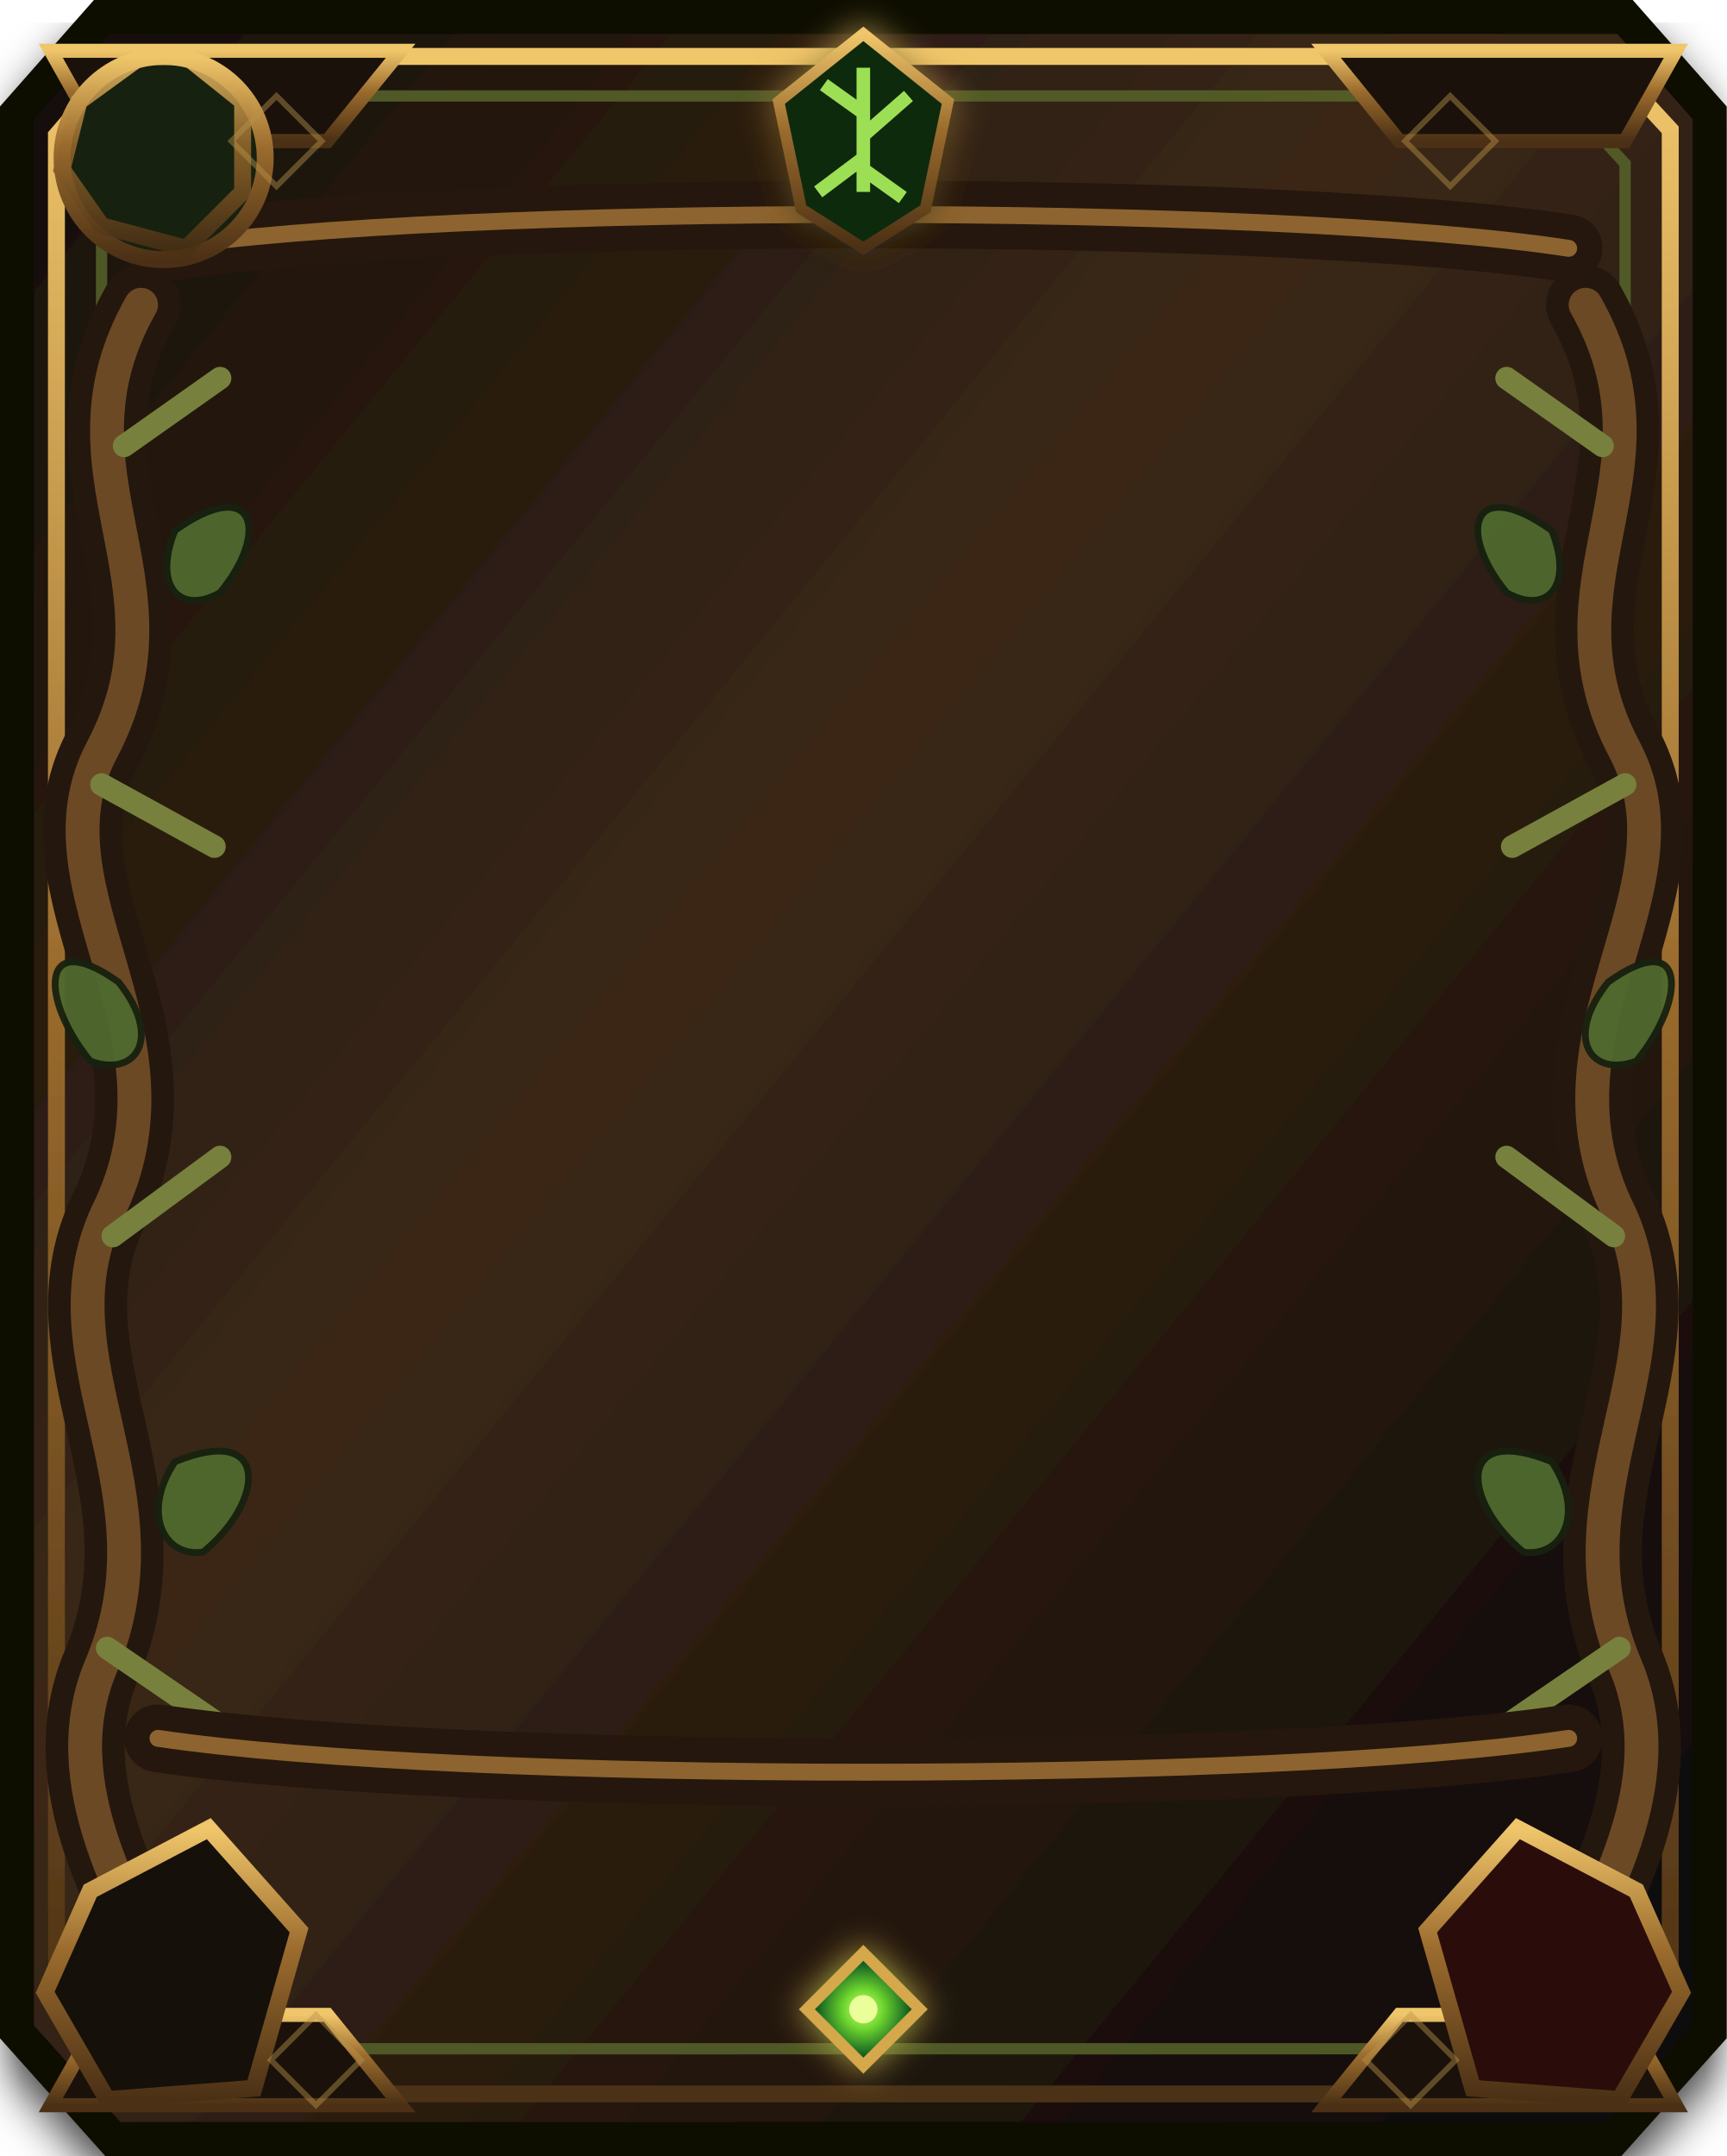
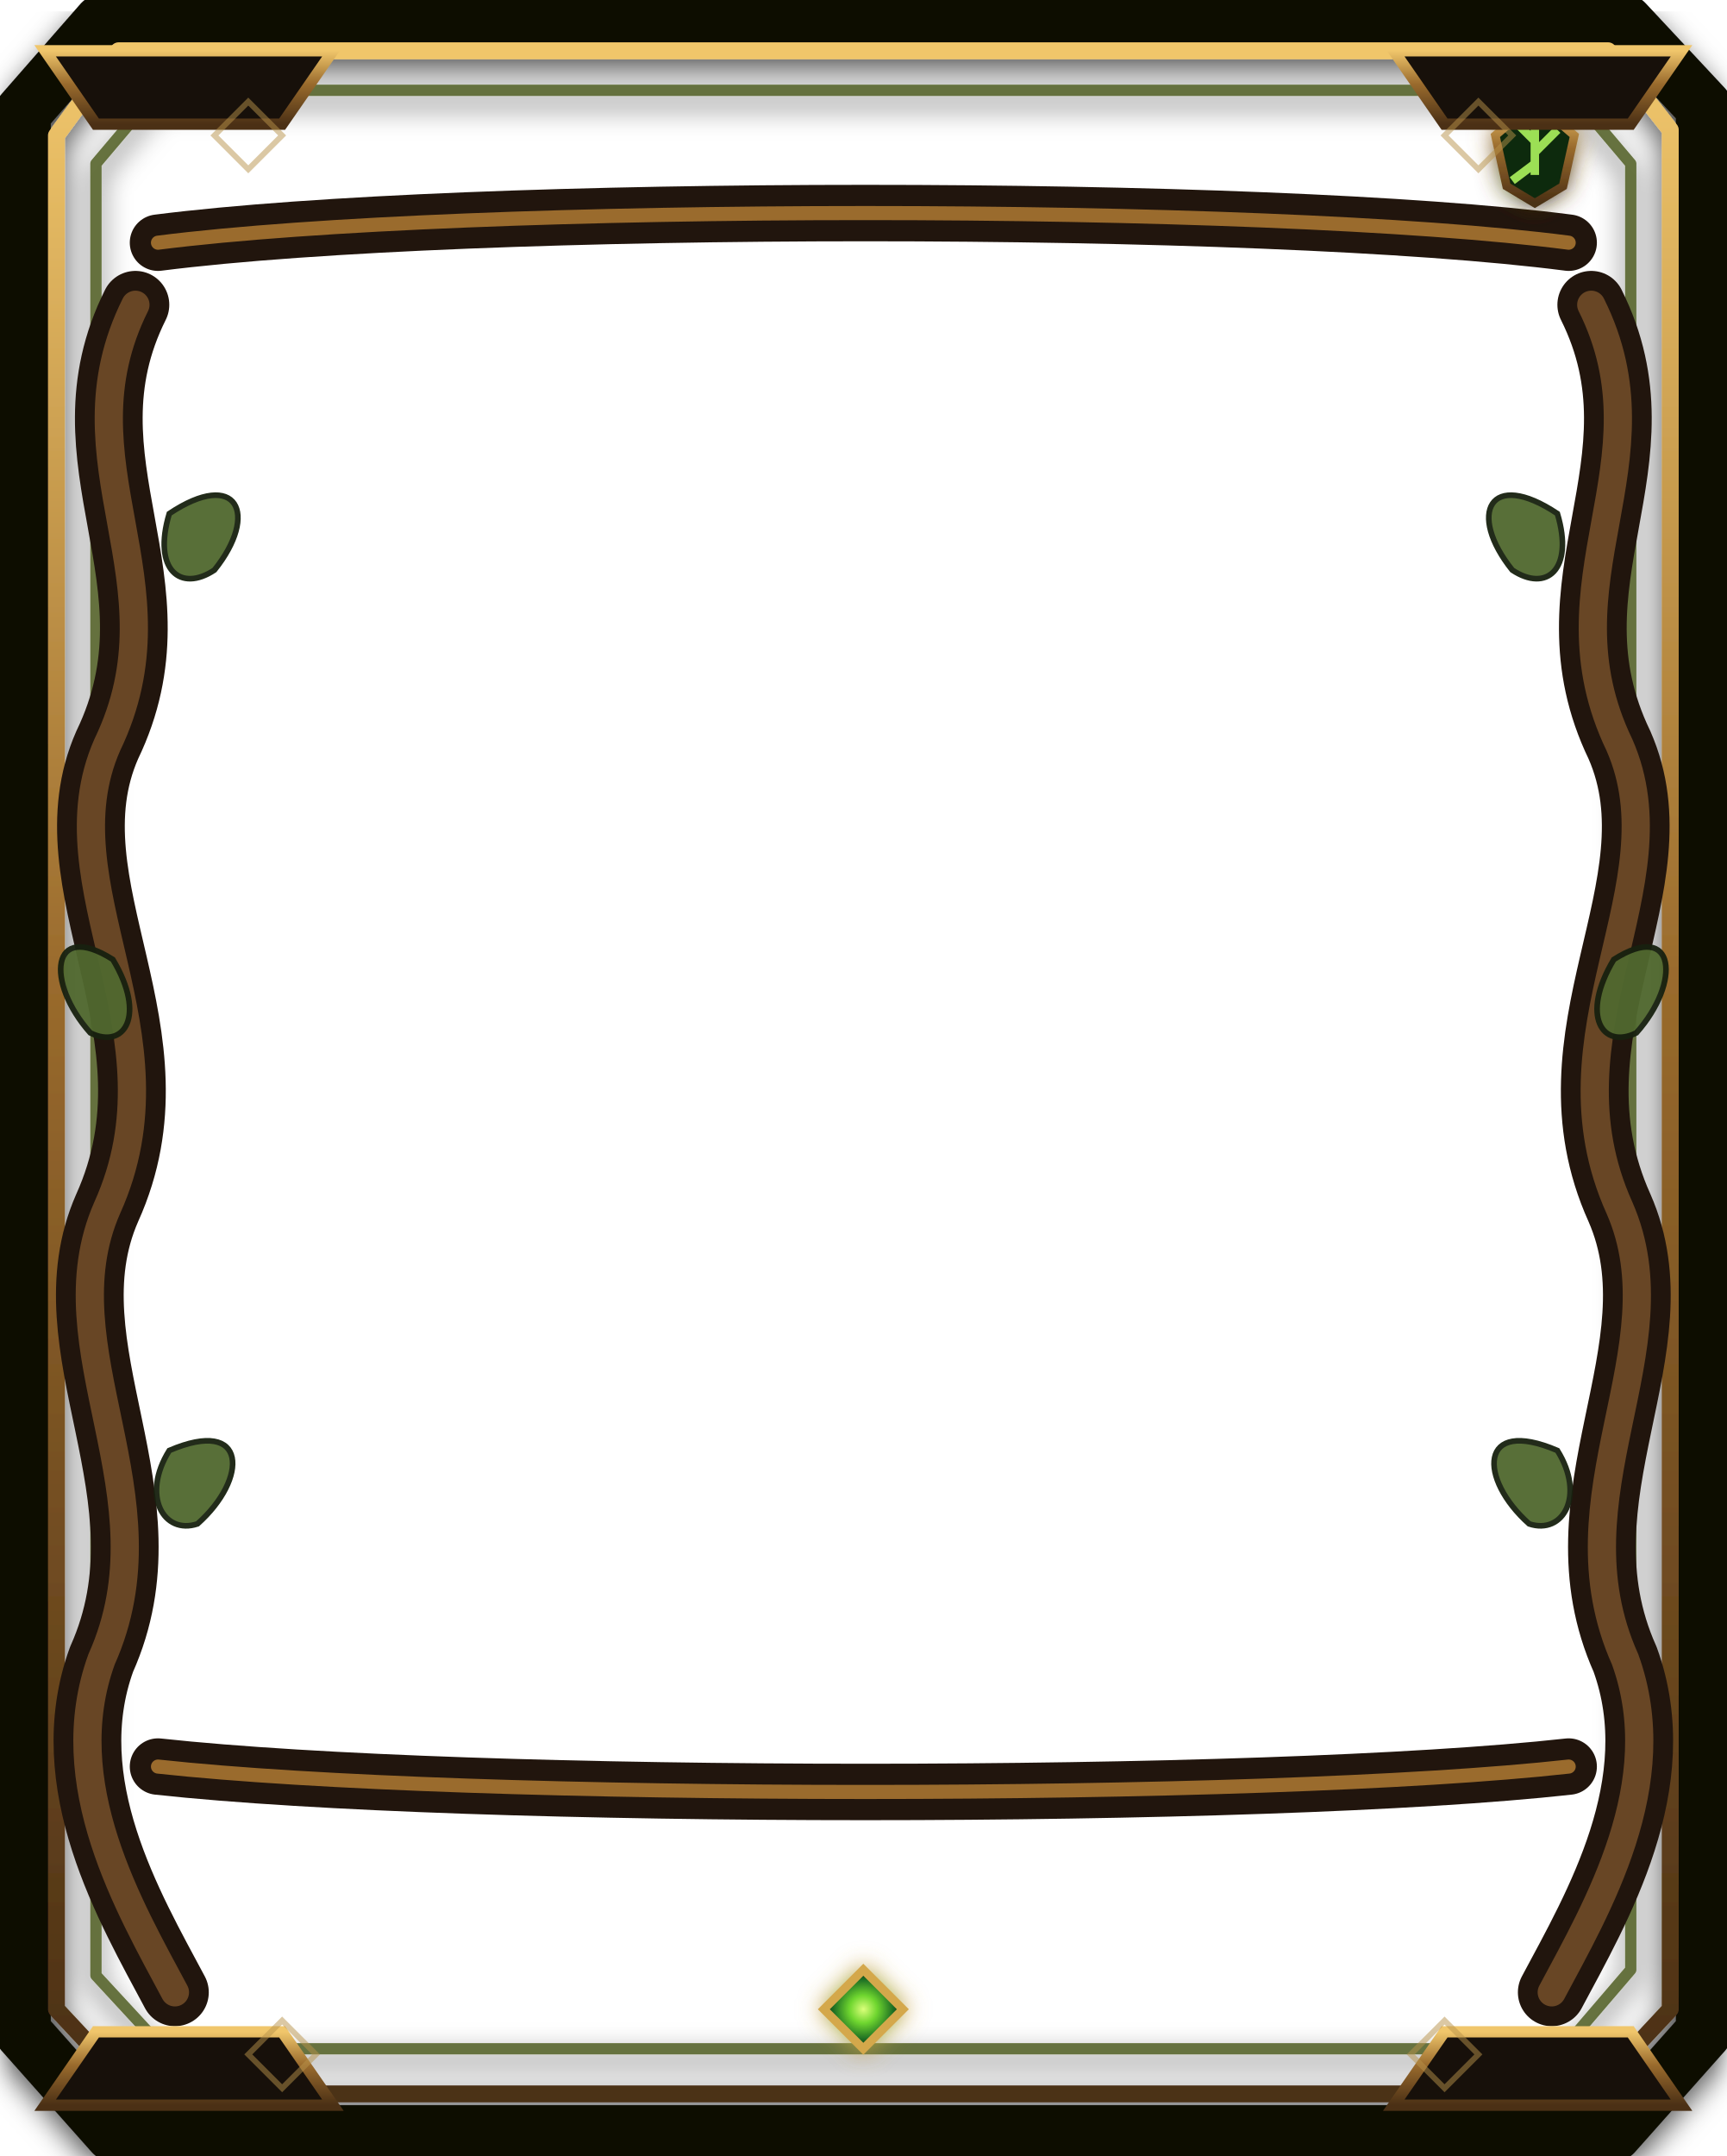
<svg xmlns="http://www.w3.org/2000/svg" width="306" height="382" viewBox="0 0 306 382">
  <defs>
-     <linearGradient id="wood" x1="0" y1="0" x2="1" y2="1">
-       <stop offset="0" stop-color="#130d08" />
-       <stop offset="0.42" stop-color="#3b2817" />
-       <stop offset="0.72" stop-color="#21150d" />
-       <stop offset="1" stop-color="#090806" />
-     </linearGradient>
    <linearGradient id="brass" x1="0" y1="0" x2="0" y2="1">
      <stop offset="0" stop-color="#f0c66b" />
      <stop offset="0.45" stop-color="#9a6b2d" />
      <stop offset="1" stop-color="#4b3015" />
    </linearGradient>
    <radialGradient id="gem">
      <stop offset="0" stop-color="#dbff7a" />
      <stop offset="0.35" stop-color="#6fd62f" />
      <stop offset="0.75" stop-color="#1e6f24" />
      <stop offset="1" stop-color="#09270f" />
    </radialGradient>
    <filter id="shadow" x="-30%" y="-30%" width="160%" height="160%">
-       <feGaussianBlur in="SourceAlpha" stdDeviation="4" result="b" />
-       <feOffset dy="4" result="o" />
-       <feColorMatrix in="o" values="0 0 0 0 0 0 0 0 0 0 0 0 0 0 0 0 0 0 .75 0" result="s" />
+       <feGaussianBlur in="SourceAlpha" stdDeviation="2.4" result="b" />
+       <feOffset dy="2" result="o" />
+       <feColorMatrix in="o" values="0 0 0 0 0 0 0 0 0 0 0 0 0 0 0 0 0 0 .65 0" result="s" />
      <feMerge>
        <feMergeNode in="s" />
        <feMergeNode in="SourceGraphic" />
      </feMerge>
    </filter>
    <filter id="glow" x="-80%" y="-80%" width="260%" height="260%">
-       <feGaussianBlur stdDeviation="3" result="g" />
+       <feGaussianBlur stdDeviation="2" result="g" />
      <feMerge>
        <feMergeNode in="g" />
        <feMergeNode in="SourceGraphic" />
      </feMerge>
    </filter>
  </defs>
-   <g filter="url(#shadow)">
-     <path d="M18 3 H288 L303 20 V360 L286 379 H20 L3 360 V20 Z" fill="url(#wood)" stroke="#080705" stroke-width="6" />
-     <path d="M22 10 H284 L296 23 V356 L282 371 H24 L10 356 V24 Z" fill="none" stroke="url(#brass)" stroke-width="3" />
-     <path d="M29 17 H277 L288 29 V350 L277 363 H29 L18 350 V29 Z" fill="none" stroke="#55622a" stroke-width="2" opacity=".88" />
+   <g fill="none" filter="url(#shadow)" stroke-linejoin="round">
+     <path d="M18 4 H288 L302 19 V360 L286 378 H20 L4 360 V20 Z" stroke="#090705" stroke-width="10" />
+     <path d="M21 9 H285 L296 23 V356 L282 371 H24 L10 356 V24 Z" stroke="url(#brass)" stroke-width="3" />
+     <path d="M28 16 H278 L289 29 V349 L277 363 H29 L17 350 V29 Z" stroke="#58652d" stroke-width="2" opacity=".9" />
  </g>
  <g fill="none" stroke-linecap="round" stroke-linejoin="round">
-     <path d="M25 54 C8 84 34 103 18 133 C5 158 35 183 19 215 C7 241 31 264 18 295 C9 316 23 338 31 354" stroke="#24170e" stroke-width="14" />
-     <path d="M25 54 C8 84 34 103 18 133 C5 158 35 183 19 215 C7 241 31 264 18 295 C9 316 23 338 31 354" stroke="#6c4925" stroke-width="6" />
-     <path d="M22 79 L39 67 M18 139 L38 150 M20 219 L39 205 M19 292 L38 305" stroke="#77813d" stroke-width="4" />
-     <path d="M281 54 C298 84 272 103 288 133 C301 158 271 183 287 215 C299 241 275 264 288 295 C297 316 283 338 275 354" stroke="#24170e" stroke-width="14" />
-     <path d="M281 54 C298 84 272 103 288 133 C301 158 271 183 287 215 C299 241 275 264 288 295 C297 316 283 338 275 354" stroke="#6c4925" stroke-width="6" />
-     <path d="M284 79 L267 67 M288 139 L268 150 M286 219 L267 205 M287 292 L268 305" stroke="#77813d" stroke-width="4" />
-     <path d="M28 44 C80 36 226 36 278 44" stroke="#25170d" stroke-width="12" />
-     <path d="M28 44 C80 36 226 36 278 44" stroke="#8d642f" stroke-width="3" />
-     <path d="M28 308 C82 316 225 316 278 308" stroke="#25170d" stroke-width="12" />
-     <path d="M28 308 C82 316 225 316 278 308" stroke="#8d642f" stroke-width="3" />
+     <path d="M24 54 C10 82 33 103 19 132 C8 157 33 183 19 214 C8 239 31 265 18 294 C10 316 23 338 31 353" stroke="#21150d" stroke-width="12" />
+     <path d="M24 54 C10 82 33 103 19 132 C8 157 33 183 19 214 C8 239 31 265 18 294 C10 316 23 338 31 353" stroke="#684625" stroke-width="5" />
+     <path d="M282 54 C296 82 273 103 287 132 C298 157 273 183 287 214 C298 239 275 265 288 294 C296 316 283 338 275 353" stroke="#21150d" stroke-width="12" />
+     <path d="M282 54 C296 82 273 103 287 132 C298 157 273 183 287 214 C298 239 275 265 288 294 C296 316 283 338 275 353" stroke="#684625" stroke-width="5" />
+     <path d="M28 43 C83 36 224 36 278 43" stroke="#21150d" stroke-width="10" />
+     <path d="M28 43 C83 36 224 36 278 43" stroke="#9a6b2d" stroke-width="2.5" />
+     <path d="M28 313 C83 319 224 319 278 313" stroke="#21150d" stroke-width="10" />
+     <path d="M28 313 C83 319 224 319 278 313" stroke="#9a6b2d" stroke-width="2.5" />
  </g>
-   <g fill="#4f692d" stroke="#17210f" stroke-width="1.2" opacity=".95">
-     <path d="M31 94 C45 84 48 94 39 105 C32 109 27 104 31 94Z" />
-     <path d="M21 174 C7 164 7 177 16 188 C24 191 29 184 21 174Z" />
-     <path d="M31 259 C48 252 47 266 36 275 C29 276 25 268 31 259Z" />
-     <path d="M275 94 C261 84 258 94 267 105 C274 109 279 104 275 94Z" />
-     <path d="M285 174 C299 164 299 177 290 188 C282 191 277 184 285 174Z" />
-     <path d="M275 259 C258 252 259 266 270 275 C277 276 281 268 275 259Z" />
+   <g fill="#50682e" stroke="#17210f" stroke-width="1" opacity=".95">
+     <path d="M30 91 C42 83 46 91 38 101 C32 105 27 101 30 91Z" />
+     <path d="M20 170 C9 163 8 174 16 183 C22 186 26 180 20 170Z" />
+     <path d="M30 257 C44 251 44 262 35 270 C29 272 25 265 30 257Z" />
+     <path d="M276 91 C264 83 260 91 268 101 C274 105 279 101 276 91Z" />
+     <path d="M286 170 C297 163 298 174 290 183 C284 186 280 180 286 170Z" />
+     <path d="M276 257 C262 251 262 262 271 270 C277 272 281 265 276 257Z" />
  </g>
-   <g transform="translate(153 23)" filter="url(#glow)">
-     <path d="M0 -17 L15 -5 L11 14 L0 21 L-11 14 L-15 -5 Z" fill="#10290f" stroke="url(#brass)" stroke-width="2" />
-     <path d="M0 -11 V11 M0 -3 L-7 -8 M0 1 L8 -6 M0 5 L-8 11 M0 7 L7 12" fill="none" stroke="#9cdf54" stroke-width="2.4" />
+   <g transform="translate(272 26)" filter="url(#glow)">
+     <path d="M0 -8 L7 -2 L5 7 L0 10 L-5 7 L-7 -2 Z" fill="#10290f" stroke="url(#brass)" stroke-width="1.5" />
+     <path d="M0 -5 V5 M0 -1 L-3 -4 M0 1 L4 -3 M0 3 L-4 6" fill="none" stroke="#9cdf54" stroke-width="1.5" />
  </g>
  <g transform="translate(153 356)" filter="url(#glow)">
-     <path d="M0 -10 L10 0 L0 10 L-10 0 Z" fill="url(#gem)" stroke="#d4a84b" stroke-width="2" />
-     <circle cx="0" cy="0" r="2.5" fill="#eaff99" />
+     <path d="M0 -7 L7 0 L0 7 L-7 0 Z" fill="url(#gem)" stroke="#d4a84b" stroke-width="1.5" />
  </g>
-   <g fill="#1a110b" stroke="url(#brass)" stroke-width="2.5">
-     <path d="M9 9 H71 L58 25 H18 Z" />
-     <path d="M297 9 H235 L248 25 H288 Z" />
-     <path d="M9 373 H71 L58 357 H18 Z" />
-     <path d="M297 373 H235 L248 357 H288 Z" />
+   <g fill="#17100a" stroke="url(#brass)" stroke-width="2">
+     <path d="M8 9 H59 L50 22 H17 Z" />
+     <path d="M298 9 H247 L256 22 H289 Z" />
+     <path d="M8 373 H59 L50 360 H17 Z" />
+     <path d="M298 373 H247 L256 360 H289 Z" />
  </g>
-   <g stroke="url(#brass)" stroke-width="3">
-     <circle cx="29" cy="28" r="18" fill="#17210f" />
-     <path d="M25 10 L33 10 L43 18 L43 34 L33 44 L18 40 L11 30 L14 18 Z" fill="none" opacity=".85" />
-     <path d="M16 335 L37 324 L53 342 L45 370 L19 372 L8 353 Z" fill="#15100a" />
-     <path d="M290 335 L269 324 L253 342 L261 370 L287 372 L298 353 Z" fill="#2a0d0a" />
-   </g>
-   <g stroke="#b79249" stroke-width="1" opacity=".45" fill="none">
-     <path d="M49 17 l8 8 -8 8 -8 -8z M257 17 l8 8 -8 8 -8 -8z" />
-     <path d="M48 365 l8 -8 8 8 -8 8z M258 365 l-8 -8 -8 8 8 8z" />
+   <g fill="none" stroke="#b79249" stroke-width="1" opacity=".5">
+     <path d="M44 18 l6 6 -6 6 -6 -6z M262 18 l6 6 -6 6 -6 -6z" />
+     <path d="M44 364 l6 -6 6 6 -6 6z M262 364 l-6 -6 -6 6 6 6z" />
  </g>
</svg>
